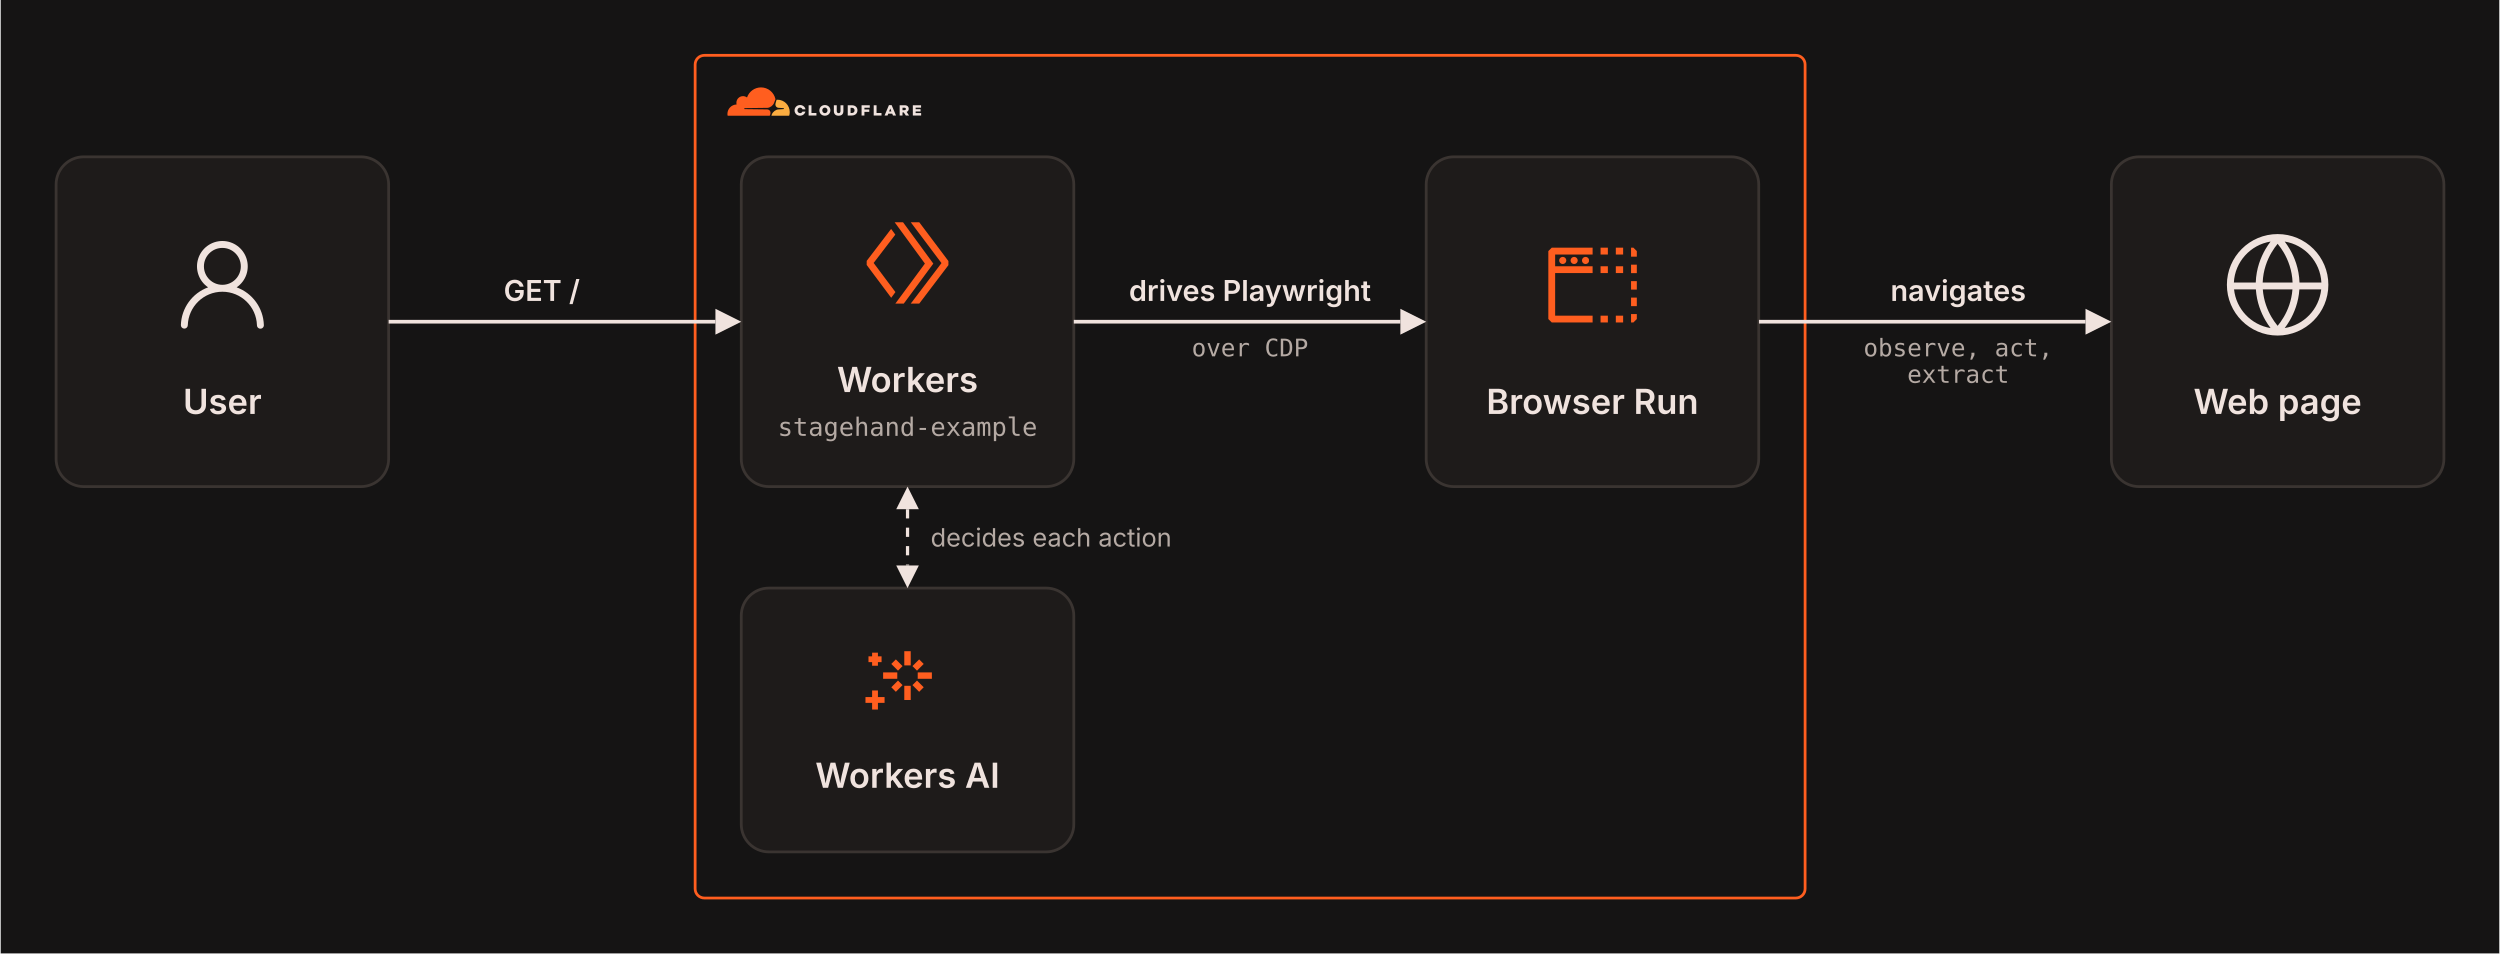
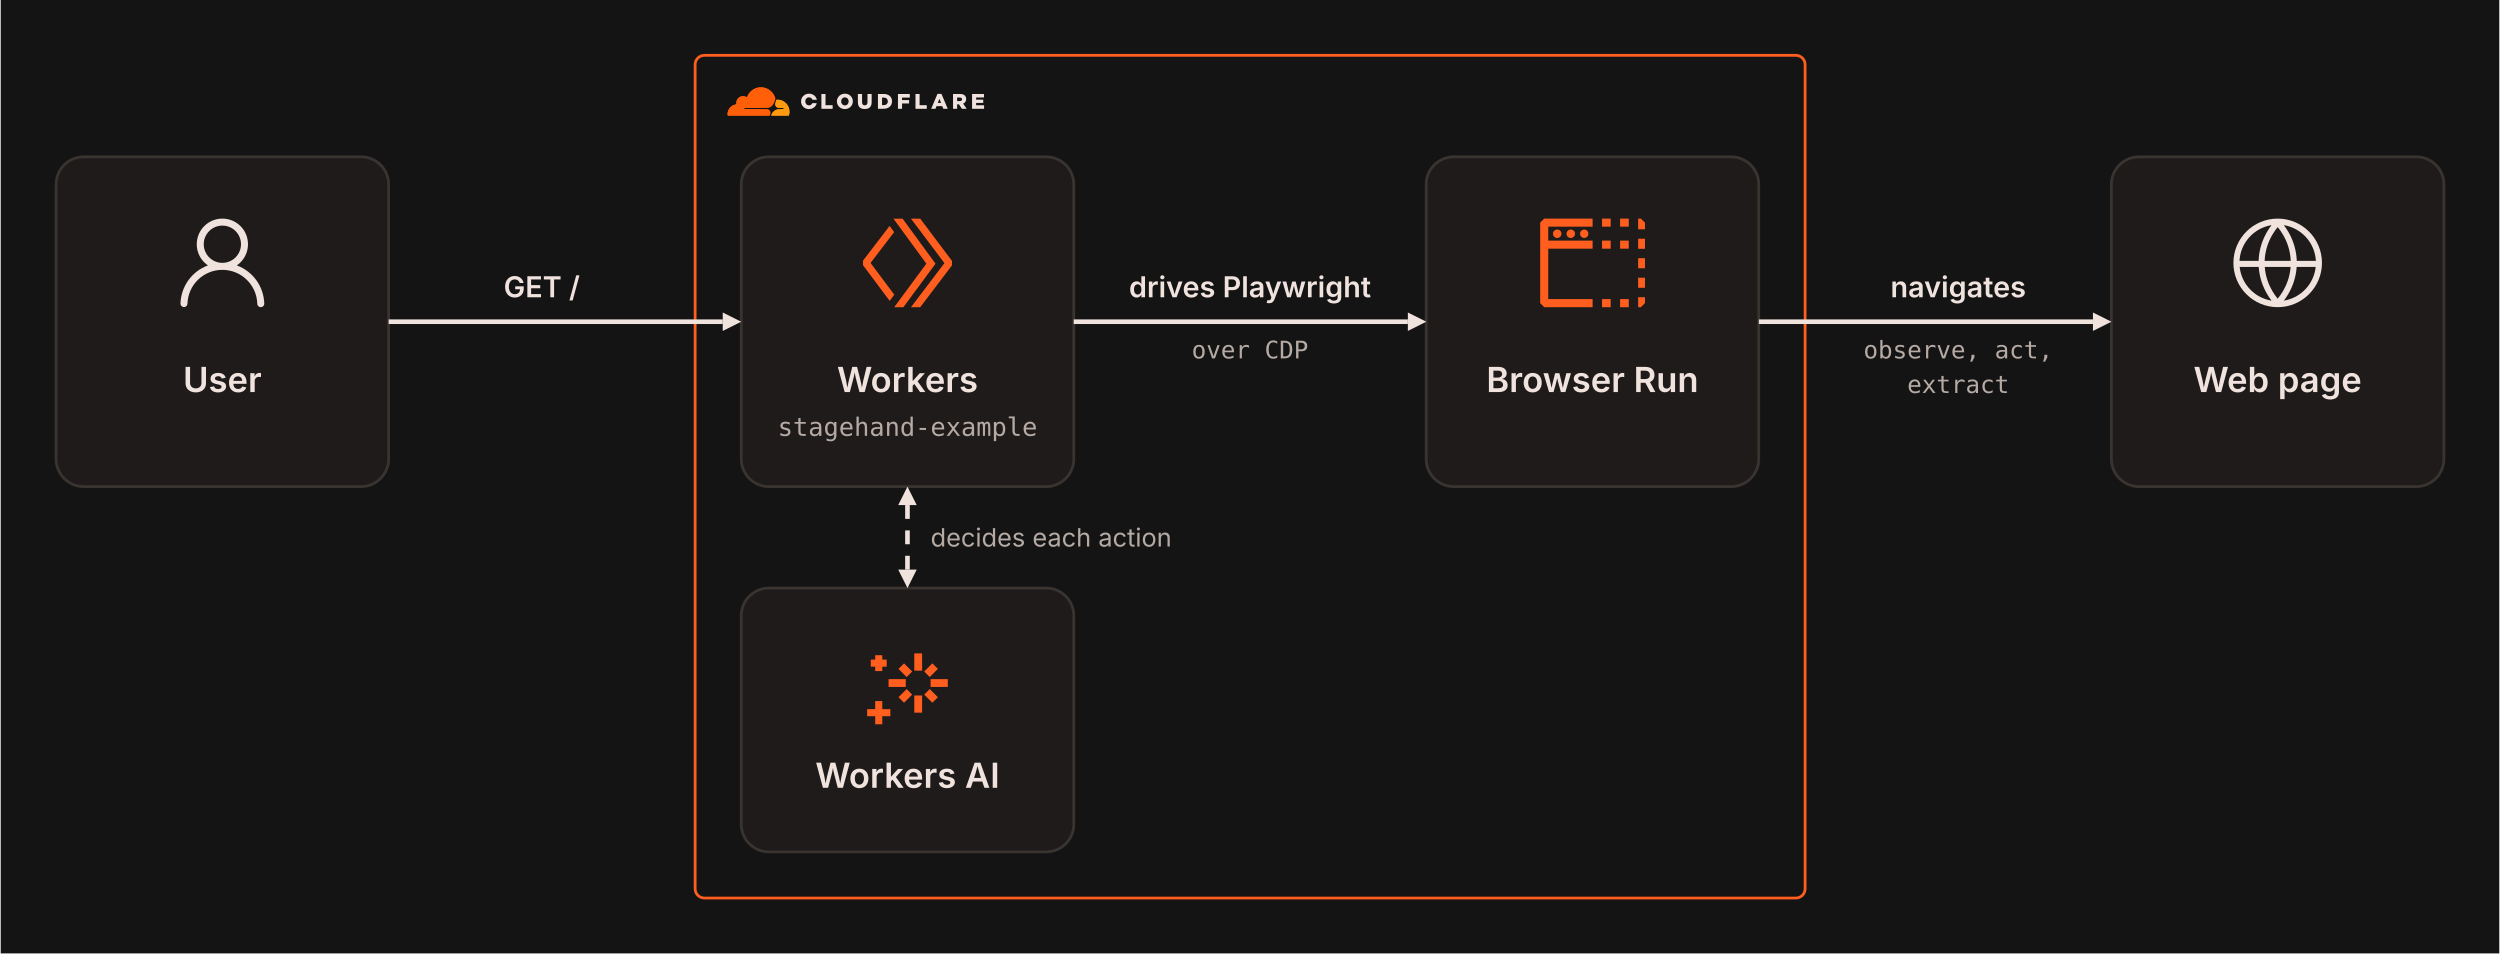
<svg xmlns="http://www.w3.org/2000/svg" width="1083" height="413" viewBox="16.0 -4.0 1083.4 413.4" style="background:#151414" role="img">
-   <defs>
-     <marker id="ar-40aaef" viewBox="0 0 10 10" refX="0" refY="5" markerWidth="7" markerHeight="7" orient="auto">
-       <path d="M0 0 10 5 0 10z" fill="#F0E3DE" />
-     </marker>
-     <marker id="ok-40aaef" viewBox="0 0 10 10" refX="0" refY="5" markerWidth="7" markerHeight="7" orient="auto">
-       <path d="M0 0 10 5 0 10z" fill="#5FC98F" />
-     </marker>
-     <marker id="back-40aaef" viewBox="0 0 10 10" refX="10" refY="5" markerWidth="7" markerHeight="7" orient="auto">
-       <path d="M10 0 0 5 10 10z" fill="#F0E3DE" />
-     </marker>
-   </defs>
  <rect x="16.0" y="-4.0" width="1083.4" height="413.4" fill="#151414" />
-   <rect x="317.1" y="20.0" width="481.3" height="365.4" rx="4" fill="none" stroke="#FF5E1F" stroke-width="1.2" />
-   <g transform="translate(331.1,33.9) scale(0.36221) translate(-0.09,-3.013)">
-     <g clip-path="url(#cf-a)">
-       <path d="m51.027 36.435.378-1.33c.459-1.573.288-3.038-.477-4.105-.702-.986-1.872-1.564-3.294-1.637l-26.907-.343a.526.526 0 0 1-.423-.226.544.544 0 0 1-.054-.489c.09-.262.35-.47.62-.479l27.151-.343c3.222-.145 6.705-2.776 7.929-5.977l1.547-4.07a.895.895 0 0 0 .063-.343c0-.064-.009-.127-.018-.19-1.745-7.948-8.81-13.89-17.242-13.89-7.775 0-14.38 5.046-16.747 12.054a7.947 7.947 0 0 0-5.589-1.555c-3.734.37-6.731 3.39-7.1 7.143a7.996 7.996 0 0 0 .207 2.795C4.978 23.63.09 28.649.09 34.807c0 .56.046 1.103.118 1.646a.525.525 0 0 0 .522.452l49.666.009h.018a.663.663 0 0 0 .612-.48Z" fill="#FF5E1F" />
-       <path d="M59.99 17.736c-.251 0-.495.01-.746.018a.248.248 0 0 0-.117.027.433.433 0 0 0-.27.29l-1.062 3.671c-.46 1.573-.288 3.038.477 4.105.702.986 1.872 1.565 3.293 1.637l5.733.344c.17.009.315.09.405.226a.546.546 0 0 1 .063.488c-.09.262-.351.47-.621.48l-5.958.343c-3.23.154-6.722 2.776-7.946 5.977l-.432 1.13a.32.32 0 0 0 .28.434h20.527a.56.56 0 0 0 .53-.398c.36-1.275.55-2.613.55-4.005 0-8.148-6.588-14.767-14.706-14.767Z" fill="#FBAD41" />
-       <path d="M97.309 24.363h3.392v9.323h5.94v2.984h-9.332V24.363ZM110.16 30.55v-.037c0-3.535 2.835-6.402 6.614-6.402 3.781 0 6.579 2.83 6.579 6.366v.036c0 3.536-2.834 6.402-6.614 6.402s-6.579-2.83-6.579-6.365Zm9.728 0v-.037c0-1.772-1.277-3.327-3.149-3.327-1.854 0-3.096 1.51-3.096 3.291v.036c0 1.773 1.278 3.328 3.131 3.328 1.873 0 3.114-1.51 3.114-3.291ZM127.51 31.272v-6.909h3.446v6.845c0 1.773.891 2.623 2.259 2.623 1.367 0 2.259-.805 2.259-2.532v-6.927h3.446V31.2c0 3.979-2.258 5.715-5.741 5.715-3.483-.018-5.669-1.79-5.669-5.642ZM144.123 24.363h4.724c4.375 0 6.912 2.532 6.912 6.086v.036c0 3.554-2.574 6.194-6.984 6.194h-4.652V24.363Zm4.779 9.287c2.033 0 3.375-1.121 3.375-3.11v-.037c0-1.971-1.35-3.11-3.375-3.11h-1.386v6.257h1.386ZM160.689 24.363h9.81v2.984h-6.407v2.098h5.795v2.83h-5.795v4.395h-3.403V24.363ZM175.225 24.363h3.392v9.323h5.931v2.984h-9.323V24.363ZM193.429 24.273h3.276l5.219 12.398h-3.645l-.891-2.198h-4.724l-.873 2.198h-3.572l5.21-12.398Zm2.97 7.542-1.368-3.5-1.386 3.5h2.754ZM206.289 24.363h5.796c1.871 0 3.168.498 3.987 1.338.719.706 1.088 1.655 1.088 2.867v.036c0 1.881-.999 3.129-2.519 3.78l2.924 4.295h-3.923l-2.467-3.725h-1.493v3.725h-3.393V24.363Zm5.633 5.905c1.152 0 1.819-.56 1.819-1.456v-.036c0-.968-.703-1.456-1.836-1.456h-2.223v2.957h2.24v-.009ZM222.057 24.363h9.853v2.903h-6.488v1.863h5.876v2.685h-5.876v1.953H232v2.903h-9.943V24.363ZM89.875 31.996c-.477 1.076-1.476 1.845-2.808 1.845-1.853 0-3.131-1.546-3.131-3.328v-.036c0-1.772 1.242-3.291 3.095-3.291 1.395 0 2.466.868 2.916 2.043h3.582c-.576-2.93-3.132-5.118-6.462-5.118-3.78 0-6.614 2.867-6.614 6.402v.037c0 3.535 2.799 6.366 6.578 6.366 3.231 0 5.76-2.107 6.426-4.929h-3.582v.01Z" fill="#F0E3DE" />
+   <rect data-boundary="cloudflare" x="317.1" y="20.0" width="481.3" height="365.4" rx="4" fill="none" stroke="#FF5E1F" stroke-width="1.2" />
+   <svg width="27.02" height="12.28" fill="#FF5E1F" viewBox="0 0 66 30" id="i9d8600-1" x="331.07" y="33.86" preserveAspectRatio="xMidYMid meet" data-icon="" aria-hidden="true">
+     <g clip-path="url(#i9d8600-1-clip0_746_2)">
+       <path fill="#ff9910" d="M53.12 13.125c6.997 0 12.668 5.708 12.668 12.75 0 1.255-.18 2.468-.516 3.614a.72.72 0 0 1-.694.511H46.953a.375.375 0 0 1-.348-.51l.337-.882c1.076-2.833 4.146-5.154 6.987-5.29l5.384-.277a.543.543 0 0 0 .514-.544.543.543 0 0 0-.51-.544l-5.056-.299c-2.718-.14-4.046-2.56-3.315-5.081l.842-2.902a.72.72 0 0 1 .646-.527q.34-.02.686-.019" />
+       <path fill="#ff5f08" d="M35.609 0c7.295 0 13.424 5.025 15.157 11.824.073.285.05.586-.054.862l-1.388 3.677c-1.076 2.833-3.842 5.29-6.97 5.29l-24.105.278a.533.533 0 0 0-.525.535c0 .293.234.531.524.535l23.765.316c2.724 0 4.046 2.56 3.316 5.081l-.307 1.061a.75.75 0 0 1-.716.541H.964a.71.71 0 0 1-.718-.646 11 11 0 0 1-.034-.854c0-5.476 4.166-9.973 9.482-10.456a7.2 7.2 0 0 1-.167-1.544c0-3.935 3.17-7.125 7.08-7.125 1.555 0 2.994.506 4.162 1.362C22.849 4.497 28.707 0 35.609 0" />
+       <path fill="#ff9910" d="M53.12 13.125c6.997 0 12.668 5.708 12.668 12.75 0 1.255-.18 2.468-.516 3.614a.72.72 0 0 1-.694.511H46.953a.375.375 0 0 1-.348-.51l.337-.882c1.076-2.833 4.146-5.154 6.987-5.29l5.384-.277a.543.543 0 0 0 .514-.544.543.543 0 0 0-.51-.544l-5.056-.299c-2.718-.14-4.046-2.56-3.315-5.081l.842-2.902a.72.72 0 0 1 .646-.527q.34-.02.686-.019" />
+       <path fill="#ff5f08" d="M35.609 0c7.295 0 13.424 5.025 15.157 11.824.073.285.05.586-.054.862l-1.388 3.677c-1.076 2.833-3.842 5.29-6.97 5.29l-24.105.278a.533.533 0 0 0-.525.535c0 .293.234.531.524.535l23.765.316c2.724 0 4.046 2.56 3.316 5.081l-.307 1.061a.75.75 0 0 1-.716.541H.964a.71.71 0 0 1-.718-.646 11 11 0 0 1-.034-.854c0-5.476 4.166-9.973 9.482-10.456a7.2 7.2 0 0 1-.167-1.544c0-3.935 3.17-7.125 7.08-7.125 1.555 0 2.994.506 4.162 1.362C22.849 4.497 28.707 0 35.609 0" />
    </g>
    <defs>
-       <clipPath id="cf-a">
-         <path d="M.092 2H232v35.929H.092z" fill="none" />
+       <clipPath id="i9d8600-1-clip0_746_2">
+         <path fill="#fff" d="M0 0h66v30H0z" />
      </clipPath>
    </defs>
+   </svg>
+   <svg viewBox="0 0 719 59" fill="#F0E3DE" id="i9d8600-2" x="363" y="36.62" width="82.31" height="6.75" preserveAspectRatio="xMidYMid meet" data-icon="" aria-hidden="true">
+     <path d="M77.102 1.1H92.701V43.6H119.802V57.2H77.102V1.1Z" fill="#F0E3DE" />
+     <path d="M135.898 29.3V29.2C135.898 13.1 148.898 0 166.198 0C183.498 0 196.298 12.9 196.298 29V29.2C196.298 45.3 183.298 58.4 165.998 58.4C148.798 58.3 135.898 45.4 135.898 29.3ZM180.498 29.3V29.2C180.498 21.1 174.698 14.1 166.098 14.1C157.598 14.1 151.898 21 151.898 29.1V29.3C151.898 37.4 157.698 44.4 166.198 44.4C174.798 44.3 180.498 37.4 180.498 29.3Z" fill="#F0E3DE" />
+     <path d="M215.398 32.6V1.1H231.198V32.3C231.198 40.4 235.298 44.2 241.498 44.2C247.698 44.2 251.798 40.5 251.798 32.7V1.1H267.598V32.2C267.598 50.3 257.298 58.2 241.298 58.2C225.398 58.3 215.398 50.2 215.398 32.6Z" fill="#F0E3DE" />
+     <path d="M291.398 1.1H313.098C333.098 1.1 344.798 12.6 344.798 28.8V29C344.798 45.2 332.998 57.2 312.798 57.2H291.498L291.398 1.1ZM313.298 43.4C322.598 43.4 328.798 38.3 328.798 29.2V29C328.798 20 322.598 14.8 313.298 14.8H306.998V43.3L313.298 43.4Z" fill="#F0E3DE" />
+     <path d="M367.297 1.1H412.197V14.8H382.797V24.3H409.397V37.2H382.797V57.2H367.297V1.1Z" fill="#F0E3DE" />
+     <path d="M433.797 1.1H449.297V43.6H476.497V57.2H433.797V1.1Z" fill="#F0E3DE" />
+     <path d="M517.097 0.699H532.097L555.997 57.199H539.297L535.197 47.199H513.597L509.597 57.199H493.297L517.097 0.699ZM530.797 35.099L524.597 19.199L518.297 35.099H530.797Z" fill="#F0E3DE" />
+     <path d="M576 1.1H602.5C611.1 1.1 617 3.3 620.8 7.2C624.1 10.4 625.8 14.7 625.8 20.3V20.5C625.8 29.1 621.2 34.8 614.3 37.7L627.7 57.3H609.7L598.4 40.3H591.6V57.3H576.1L576 1.1ZM601.8 28.1C607.1 28.1 610.1 25.5 610.1 21.5V21.2C610.1 16.8 606.9 14.6 601.7 14.6H591.5V28.1H601.8Z" fill="#F0E3DE" />
+     <path d="M648.203 1.1H693.303V14.4H663.603V22.8H690.503V35.1H663.603V44H693.703V57.2H648.203V1.1Z" fill="#F0E3DE" />
+     <path d="M43.1 35.9C40.9 40.8 36.3 44.3 30.3 44.3C21.8 44.3 16 37.2 16 29.2V29C16 20.9 21.7 14 30.2 14C36.6 14 41.5 17.9 43.5 23.3H59.9C57.3 9.9 45.5 0 30.3 0C13 0 0 13.1 0 29.2V29.4C0 45.5 12.8 58.4 30.1 58.4C44.9 58.4 56.5 48.8 59.5 36L43.1 35.9Z" fill="#F0E3DE" />
+   </svg>
+   <g data-node-id="user">
+     <rect x="40.0" y="64.0" width="144.2" height="143.0" rx="12" fill="#1E1B1A" stroke="#3A3431" stroke-width="1.2" />
+     <svg width="48.46" height="48.46" viewBox="0 0 24 24" id="i9d8600-3" x="87.87" y="85.75" preserveAspectRatio="xMidYMid meet" data-icon="" aria-hidden="true" fill="#F0E3DE">
+       <path d="M12 2.5a5.5 5.5 0 0 1 3.096 10.047 9.005 9.005 0 0 1 5.9 8.181.75.75 0 1 1-1.499.044 7.5 7.5 0 0 0-14.993 0 .75.75 0 0 1-1.5-.045 9.005 9.005 0 0 1 5.9-8.18A5.5 5.5 0 0 1 12 2.5ZM8 8a4 4 0 1 0 8 0 4 4 0 0 0-8 0Z" />
+     </svg>
+     <text x="112.1" y="166.0" font-family="'Inter Variable', 'Inter', system-ui, -apple-system, 'Segoe UI', Roboto, sans-serif" font-size="15" fill="#F0E3DE" font-weight="600" text-anchor="middle">User</text>
  </g>
-   <rect x="40.0" y="64.0" width="144.2" height="143.0" rx="12" fill="#1E1B1A" stroke="#3A3431" stroke-width="1.2" />
-   <g transform="translate(88.1,95.5) scale(2)" fill="#F0E3DE">
-     <path d="M12 2.5a5.5 5.5 0 0 1 3.096 10.047 9.005 9.005 0 0 1 5.9 8.181.75.75 0 1 1-1.499.044 7.5 7.5 0 0 0-14.993 0 .75.75 0 0 1-1.5-.045 9.005 9.005 0 0 1 5.9-8.18A5.5 5.5 0 0 1 12 2.5ZM8 8a4 4 0 1 0 8 0 4 4 0 0 0-8 0Z" />
+   <g data-node-id="worker">
+     <rect x="337.1" y="64.0" width="144.2" height="143.0" rx="12" fill="#1E1B1A" stroke="#3A3431" stroke-width="1.2" />
+     <svg width="48.25" height="48.25" viewBox="1.379 1.886 45.235 45.235" id="i9d8600-4" x="385.05" y="85.88" preserveAspectRatio="xMidYMid meet" data-icon="" aria-hidden="true" fill="#FF5E1F">
+       <path d="m18.63 37.418-9.645-12.9 9.592-12.533-1.852-2.527L5.917 23.595l-.015 1.808 10.86 14.542z" />
+       <path d="M21.997 6.503h-3.712l13.387 18.3-13.072 17.7h3.735L35.4 24.81z" />
+       <path d="M29.175 6.503h-3.758l13.598 18.082-13.598 17.918h3.765l12.908-17.01v-1.808z" />
+     </svg>
+     <text x="409.2" y="166.0" font-family="'Inter Variable', 'Inter', system-ui, -apple-system, 'Segoe UI', Roboto, sans-serif" font-size="15" fill="#F0E3DE" font-weight="600" text-anchor="middle">Workers</text>
+     <text x="409.2" y="185.0" font-family="'JetBrains Mono Variable', 'JetBrains Mono', ui-monospace, 'Cascadia Code', 'Source Code Pro', Menlo, Consolas, monospace" font-size="11" fill="#B5AAA4" font-weight="400" text-anchor="middle">stagehand-example</text>
  </g>
-   <text x="112.1" y="175.5" font-family="'Inter Variable', 'Inter', system-ui, -apple-system, 'Segoe UI', Roboto, sans-serif" font-size="15" fill="#F0E3DE" font-weight="600" text-anchor="middle">User</text>
-   <rect x="337.1" y="64.0" width="144.2" height="143.0" rx="12" fill="#1E1B1A" stroke="#3A3431" stroke-width="1.2" />
-   <g transform="translate(385.7,86.0) scale(0.9796)" fill="#FF5E1F">
-     <path d="m18.63 37.418-9.645-12.9 9.592-12.533-1.852-2.527L5.917 23.595l-.015 1.808 10.86 14.542z" />
-     <path d="M21.997 6.503h-3.712l13.387 18.3-13.072 17.7h3.735L35.4 24.81z" />
-     <path d="M29.175 6.503h-3.758l13.598 18.082-13.598 17.918h3.765l12.908-17.01v-1.808z" />
+   <g data-node-id="browser">
+     <rect x="634.1" y="64.0" width="144.2" height="143.0" rx="12" fill="#1E1B1A" stroke="#3A3431" stroke-width="1.2" />
+     <svg width="56.81" height="56.81" viewBox="-0.455 0.175 64.95 64.95" id="i9d8600-5" x="677.84" y="81.59" preserveAspectRatio="xMidYMid meet" data-icon="" aria-hidden="true" fill="#FF5E1F">
+       <path d="M23.3 18.2a2.1 2.1 0 1 1-4.2 0 2.1 2.1 0 0 1 4.2 0m-6.7 0a2.1 2.1 0 1 1-4.2 0 2.1 2.1 0 0 1 4.2 0m13.3-.61a2.1 2.1 0 1 0 0 1.22zm28.1-1.6V12.7l-2-2h-1.39v5.29zm0 9.67v-4.99h-3.39v4.99zm0 9.67v-4.99h-3.39v4.99zM58 45v-4.99h-3.39V45zm-3.39 9.6H56l2-2v-2.93h-3.39zm-17.9-4H41v4h-4.29zm8.96 0h4.29v4h-4.29zm-8.96-29H41v4h-4.29zm8.96 0h4.29v4h-4.29zm4.29-6.9h-4.29v-4h4.29zm-8.96 0h-4.29v-4H41zm-8.96-4h-24l-2 2v39.9l2 2h24v-4h-22v-25h22v-4h-22v-6.9h22z" />
+     </svg>
+     <text x="706.2" y="166.0" font-family="'Inter Variable', 'Inter', system-ui, -apple-system, 'Segoe UI', Roboto, sans-serif" font-size="15" fill="#F0E3DE" font-weight="600" text-anchor="middle">Browser Run</text>
  </g>
-   <text x="409.2" y="166.0" font-family="'Inter Variable', 'Inter', system-ui, -apple-system, 'Segoe UI', Roboto, sans-serif" font-size="15" fill="#F0E3DE" font-weight="600" text-anchor="middle">Workers</text>
-   <text x="409.2" y="185.0" font-family="'JetBrains Mono Variable', 'JetBrains Mono', ui-monospace, 'Cascadia Code', 'Source Code Pro', Menlo, Consolas, monospace" font-size="11" fill="#B5AAA4" font-weight="400" text-anchor="middle">stagehand-example</text>
-   <rect x="634.1" y="64.0" width="144.2" height="143.0" rx="12" fill="#1E1B1A" stroke="#3A3431" stroke-width="1.2" />
-   <g transform="translate(682.6,95.5) scale(0.7385)" fill="#FF5E1F">
-     <path d="M23.3 18.2a2.1 2.1 0 1 1-4.2 0 2.1 2.1 0 0 1 4.2 0m-6.7 0a2.1 2.1 0 1 1-4.2 0 2.1 2.1 0 0 1 4.2 0m13.3-.61a2.1 2.1 0 1 0 0 1.22zm28.1-1.6V12.7l-2-2h-1.39v5.29zm0 9.67v-4.99h-3.39v4.99zm0 9.67v-4.99h-3.39v4.99zM58 45v-4.99h-3.39V45zm-3.39 9.6H56l2-2v-2.93h-3.39zm-17.9-4H41v4h-4.29zm8.96 0h4.29v4h-4.29zm-8.96-29H41v4h-4.29zm8.96 0h4.29v4h-4.29zm4.29-6.9h-4.29v-4h4.29zm-8.96 0h-4.29v-4H41zm-8.96-4h-24l-2 2v39.9l2 2h24v-4h-22v-25h22v-4h-22v-6.9h22z" />
+   <g data-node-id="page">
+     <rect x="931.2" y="64.0" width="144.2" height="143.0" rx="12" fill="#1E1B1A" stroke="#3A3431" stroke-width="1.2" />
+     <svg width="41.89" height="41.89" viewBox="0 0 24 24" id="i9d8600-6" x="982.38" y="89.05" preserveAspectRatio="xMidYMid meet" data-icon="" aria-hidden="true" fill="#F0E3DE">
+       <path d="M12 1c6.075 0 11 4.925 11 11s-4.925 11-11 11S1 18.075 1 12 5.925 1 12 1Zm3.241 10.5v-.001c-.1-2.708-.992-4.904-1.89-6.452a13.919 13.919 0 0 0-1.304-1.88L12 3.11l-.047.059c-.354.425-.828 1.06-1.304 1.88-.898 1.547-1.79 3.743-1.89 6.451Zm-12.728 0h4.745c.1-3.037 1.1-5.49 2.093-7.204.39-.672.78-1.233 1.119-1.673C6.11 3.329 2.746 7 2.513 11.5Zm18.974 0C21.254 7 17.89 3.329 13.53 2.623c.339.44.729 1.001 1.119 1.673.993 1.714 1.993 4.167 2.093 7.204ZM8.787 13c.182 2.478 1.02 4.5 1.862 5.953.382.661.818 1.29 1.304 1.88l.047.057.047-.059c.354-.425.828-1.06 1.304-1.88.842-1.451 1.679-3.471 1.862-5.951Zm-1.504 0H2.552a9.505 9.505 0 0 0 7.918 8.377 15.773 15.773 0 0 1-1.119-1.673C8.413 18.085 7.47 15.807 7.283 13Zm9.434 0c-.186 2.807-1.13 5.085-2.068 6.704-.39.672-.78 1.233-1.118 1.673A9.506 9.506 0 0 0 21.447 13Z" />
+     </svg>
+     <text x="1003.3" y="166.0" font-family="'Inter Variable', 'Inter', system-ui, -apple-system, 'Segoe UI', Roboto, sans-serif" font-size="15" fill="#F0E3DE" font-weight="600" text-anchor="middle">Web page</text>
  </g>
-   <text x="706.2" y="175.5" font-family="'Inter Variable', 'Inter', system-ui, -apple-system, 'Segoe UI', Roboto, sans-serif" font-size="15" fill="#F0E3DE" font-weight="600" text-anchor="middle">Browser Run</text>
-   <rect x="931.2" y="64.0" width="144.2" height="143.0" rx="12" fill="#1E1B1A" stroke="#3A3431" stroke-width="1.2" />
-   <g transform="translate(979.3,95.5) scale(2)" fill="#F0E3DE">
-     <path d="M12 1c6.075 0 11 4.925 11 11s-4.925 11-11 11S1 18.075 1 12 5.925 1 12 1Zm3.241 10.5v-.001c-.1-2.708-.992-4.904-1.89-6.452a13.919 13.919 0 0 0-1.304-1.88L12 3.11l-.047.059c-.354.425-.828 1.06-1.304 1.88-.898 1.547-1.79 3.743-1.89 6.451Zm-12.728 0h4.745c.1-3.037 1.1-5.49 2.093-7.204.39-.672.78-1.233 1.119-1.673C6.11 3.329 2.746 7 2.513 11.5Zm18.974 0C21.254 7 17.89 3.329 13.53 2.623c.339.44.729 1.001 1.119 1.673.993 1.714 1.993 4.167 2.093 7.204ZM8.787 13c.182 2.478 1.02 4.5 1.862 5.953.382.661.818 1.29 1.304 1.88l.047.057.047-.059c.354-.425.828-1.06 1.304-1.88.842-1.451 1.679-3.471 1.862-5.951Zm-1.504 0H2.552a9.505 9.505 0 0 0 7.918 8.377 15.773 15.773 0 0 1-1.119-1.673C8.413 18.085 7.47 15.807 7.283 13Zm9.434 0c-.186 2.807-1.13 5.085-2.068 6.704-.39.672-.78 1.233-1.118 1.673A9.506 9.506 0 0 0 21.447 13Z" />
+   <rect x="337.1" y="251.0" width="144.2" height="114.4" rx="12" fill="#1E1B1A" stroke="#3A3431" stroke-width="1.2" />
+   <svg aria-hidden="true" width="43.73" height="43.73" viewBox="-1.375 -1.29 18.75 18.75" id="i9d8600-7" x="387.31" y="272.83" preserveAspectRatio="xMidYMid meet" data-icon="" fill="#FF5E1F">
+     <path d="M10.72 1.5H9.265v3.198l1.455.004zM7.36 3.347l1.516 1.517-1.032 1.025-1.513-1.513 1.03-1.029ZM4.485 6.28h3.202l-.005 1.455H4.485zm1.848 3.36 1.515-1.516 1.026 1.032-1.512 1.512-1.03-1.029Zm2.932 2.875V9.313l1.455.005v3.197zm3.36-1.845-1.517-1.517 1.032-1.026 1.514 1.514zM15.5 7.735h-3.202l.005-1.455H15.5zm-1.847-3.359-1.516 1.516-1.025-1.032 1.513-1.513 1.028 1.03ZM2 1.829v.82h-.822v1.315H2v.821h1.314v-.82h.821V2.65h-.821v-.821zm0 12.842v-1.5H.5v-1.314H2v-1.499h1.314v1.499h1.5v1.314h-1.5v1.5z" />
+   </svg>
+   <text x="409.2" y="337.6" font-family="'Inter Variable', 'Inter', system-ui, -apple-system, 'Segoe UI', Roboto, sans-serif" font-size="15" fill="#F0E3DE" font-weight="600" text-anchor="middle">Workers AI</text>
+   <polyline points="409.17,215 409.17,243" fill="none" stroke="#F0E3DE" stroke-width="2" stroke-linejoin="miter" stroke-dasharray="6 5" />
+   <polygon points="409.17,251 413.17,243 405.17,243" fill="#F0E3DE" />
+   <polygon points="409.17,207 405.17,215 413.17,215" fill="#F0E3DE" />
+   <text x="419.2" y="233.0" font-family="'Inter Variable', 'Inter', system-ui, -apple-system, 'Segoe UI', Roboto, sans-serif" font-size="11" fill="#B5AAA4" font-weight="400" text-anchor="start">decides each action</text>
+   <g data-edge-from="user" data-edge-to="worker">
+     <polyline points="184.2,135.5 329.07,135.5" fill="none" stroke="#F0E3DE" stroke-width="2" stroke-linejoin="miter" />
+     <polygon points="337.07,135.5 329.07,131.5 329.07,139.5" fill="#F0E3DE" />
+     <text x="250.6" y="124.9" font-family="'Inter Variable', 'Inter', system-ui, -apple-system, 'Segoe UI', Roboto, sans-serif" font-size="12.5" fill="#F0E3DE" font-weight="600" text-anchor="middle">GET /</text>
  </g>
-   <text x="1003.3" y="175.5" font-family="'Inter Variable', 'Inter', system-ui, -apple-system, 'Segoe UI', Roboto, sans-serif" font-size="15" fill="#F0E3DE" font-weight="600" text-anchor="middle">Web page</text>
-   <rect x="337.1" y="251.0" width="144.2" height="114.4" rx="12" fill="#1E1B1A" stroke="#3A3431" stroke-width="1.2" />
-   <g transform="translate(390.0,275.5) scale(1.92)" fill="#FF5E1F">
-     <path d="M10.72 1.5H9.265v3.198l1.455.004zM7.36 3.347l1.516 1.517-1.032 1.025-1.513-1.513 1.03-1.029ZM4.485 6.28h3.202l-.005 1.455H4.485zm1.848 3.36 1.515-1.516 1.026 1.032-1.512 1.512-1.03-1.029Zm2.932 2.875V9.313l1.455.005v3.197zm3.36-1.845-1.517-1.517 1.032-1.026 1.514 1.514zM15.5 7.735h-3.202l.005-1.455H15.5zm-1.847-3.359-1.516 1.516-1.025-1.032 1.513-1.513 1.028 1.03ZM2 1.829v.82h-.822v1.315H2v.821h1.314v-.82h.821V2.65h-.821v-.821zm0 12.842v-1.5H.5v-1.314H2v-1.499h1.314v1.499h1.5v1.314h-1.5v1.5z" />
+   <g data-edge-from="worker" data-edge-to="browser">
+     <polyline points="481.27,135.5 626.15,135.5" fill="none" stroke="#F0E3DE" stroke-width="2" stroke-linejoin="miter" />
+     <polygon points="634.15,135.5 626.15,131.5 626.15,139.5" fill="#F0E3DE" />
+     <text x="557.7" y="124.9" font-family="'Inter Variable', 'Inter', system-ui, -apple-system, 'Segoe UI', Roboto, sans-serif" font-size="12.5" fill="#F0E3DE" font-weight="600" text-anchor="middle">drives Playwright</text>
+     <text x="557.7" y="151.4" font-family="'JetBrains Mono Variable', 'JetBrains Mono', ui-monospace, 'Cascadia Code', 'Source Code Pro', Menlo, Consolas, monospace" font-size="10.5" fill="#B5AAA4" font-weight="400" text-anchor="middle">over CDP</text>
  </g>
-   <text x="409.2" y="337.6" font-family="'Inter Variable', 'Inter', system-ui, -apple-system, 'Segoe UI', Roboto, sans-serif" font-size="15" fill="#F0E3DE" font-weight="600" text-anchor="middle">Workers AI</text>
-   <line x1="409.2" y1="216.8" x2="409.2" y2="241.2" stroke="#F0E3DE" stroke-width="1.4" stroke-dasharray="4 4" marker-start="url(#back-40aaef)" marker-end="url(#ar-40aaef)" />
-   <text x="419.2" y="233.0" font-family="'Inter Variable', 'Inter', system-ui, -apple-system, 'Segoe UI', Roboto, sans-serif" font-size="11" fill="#B5AAA4" font-weight="400" text-anchor="start">decides each action</text>
-   <line x1="184.2" y1="135.5" x2="325.9" y2="135.5" stroke="#F0E3DE" stroke-width="1.6" marker-end="url(#ar-40aaef)" />
-   <text x="250.6" y="126.5" font-family="'Inter Variable', 'Inter', system-ui, -apple-system, 'Segoe UI', Roboto, sans-serif" font-size="12.5" fill="#F0E3DE" font-weight="600" text-anchor="middle">GET /</text>
-   <line x1="481.3" y1="135.5" x2="622.9" y2="135.5" stroke="#F0E3DE" stroke-width="1.6" marker-end="url(#ar-40aaef)" />
-   <text x="557.7" y="126.5" font-family="'Inter Variable', 'Inter', system-ui, -apple-system, 'Segoe UI', Roboto, sans-serif" font-size="12.5" fill="#F0E3DE" font-weight="600" text-anchor="middle">drives Playwright</text>
-   <text x="557.7" y="150.5" font-family="'JetBrains Mono Variable', 'JetBrains Mono', ui-monospace, 'Cascadia Code', 'Source Code Pro', Menlo, Consolas, monospace" font-size="10.5" fill="#B5AAA4" font-weight="400" text-anchor="middle">over CDP</text>
-   <line x1="778.4" y1="135.5" x2="920.0" y2="135.5" stroke="#F0E3DE" stroke-width="1.6" marker-end="url(#ar-40aaef)" />
-   <text x="864.8" y="126.5" font-family="'Inter Variable', 'Inter', system-ui, -apple-system, 'Segoe UI', Roboto, sans-serif" font-size="12.5" fill="#F0E3DE" font-weight="600" text-anchor="middle">navigates</text>
-   <text x="864.8" y="150.5" font-family="'JetBrains Mono Variable', 'JetBrains Mono', ui-monospace, 'Cascadia Code', 'Source Code Pro', Menlo, Consolas, monospace" font-size="10.5" fill="#B5AAA4" font-weight="400" text-anchor="middle">observe, act,</text>
-   <text x="864.8" y="162.0" font-family="'JetBrains Mono Variable', 'JetBrains Mono', ui-monospace, 'Cascadia Code', 'Source Code Pro', Menlo, Consolas, monospace" font-size="10.5" fill="#B5AAA4" font-weight="400" text-anchor="middle">extract</text>
+   <g data-edge-from="browser" data-edge-to="page">
+     <polyline points="778.35,135.5 923.22,135.5" fill="none" stroke="#F0E3DE" stroke-width="2" stroke-linejoin="miter" />
+     <polygon points="931.22,135.5 923.22,131.5 923.22,139.5" fill="#F0E3DE" />
+     <text x="864.8" y="124.9" font-family="'Inter Variable', 'Inter', system-ui, -apple-system, 'Segoe UI', Roboto, sans-serif" font-size="12.5" fill="#F0E3DE" font-weight="600" text-anchor="middle">navigates</text>
+     <text x="864.8" y="151.4" font-family="'JetBrains Mono Variable', 'JetBrains Mono', ui-monospace, 'Cascadia Code', 'Source Code Pro', Menlo, Consolas, monospace" font-size="10.5" fill="#B5AAA4" font-weight="400" text-anchor="middle">observe, act,</text>
+     <text x="864.8" y="166.4" font-family="'JetBrains Mono Variable', 'JetBrains Mono', ui-monospace, 'Cascadia Code', 'Source Code Pro', Menlo, Consolas, monospace" font-size="10.5" fill="#B5AAA4" font-weight="400" text-anchor="middle">extract</text>
+   </g>
</svg>
